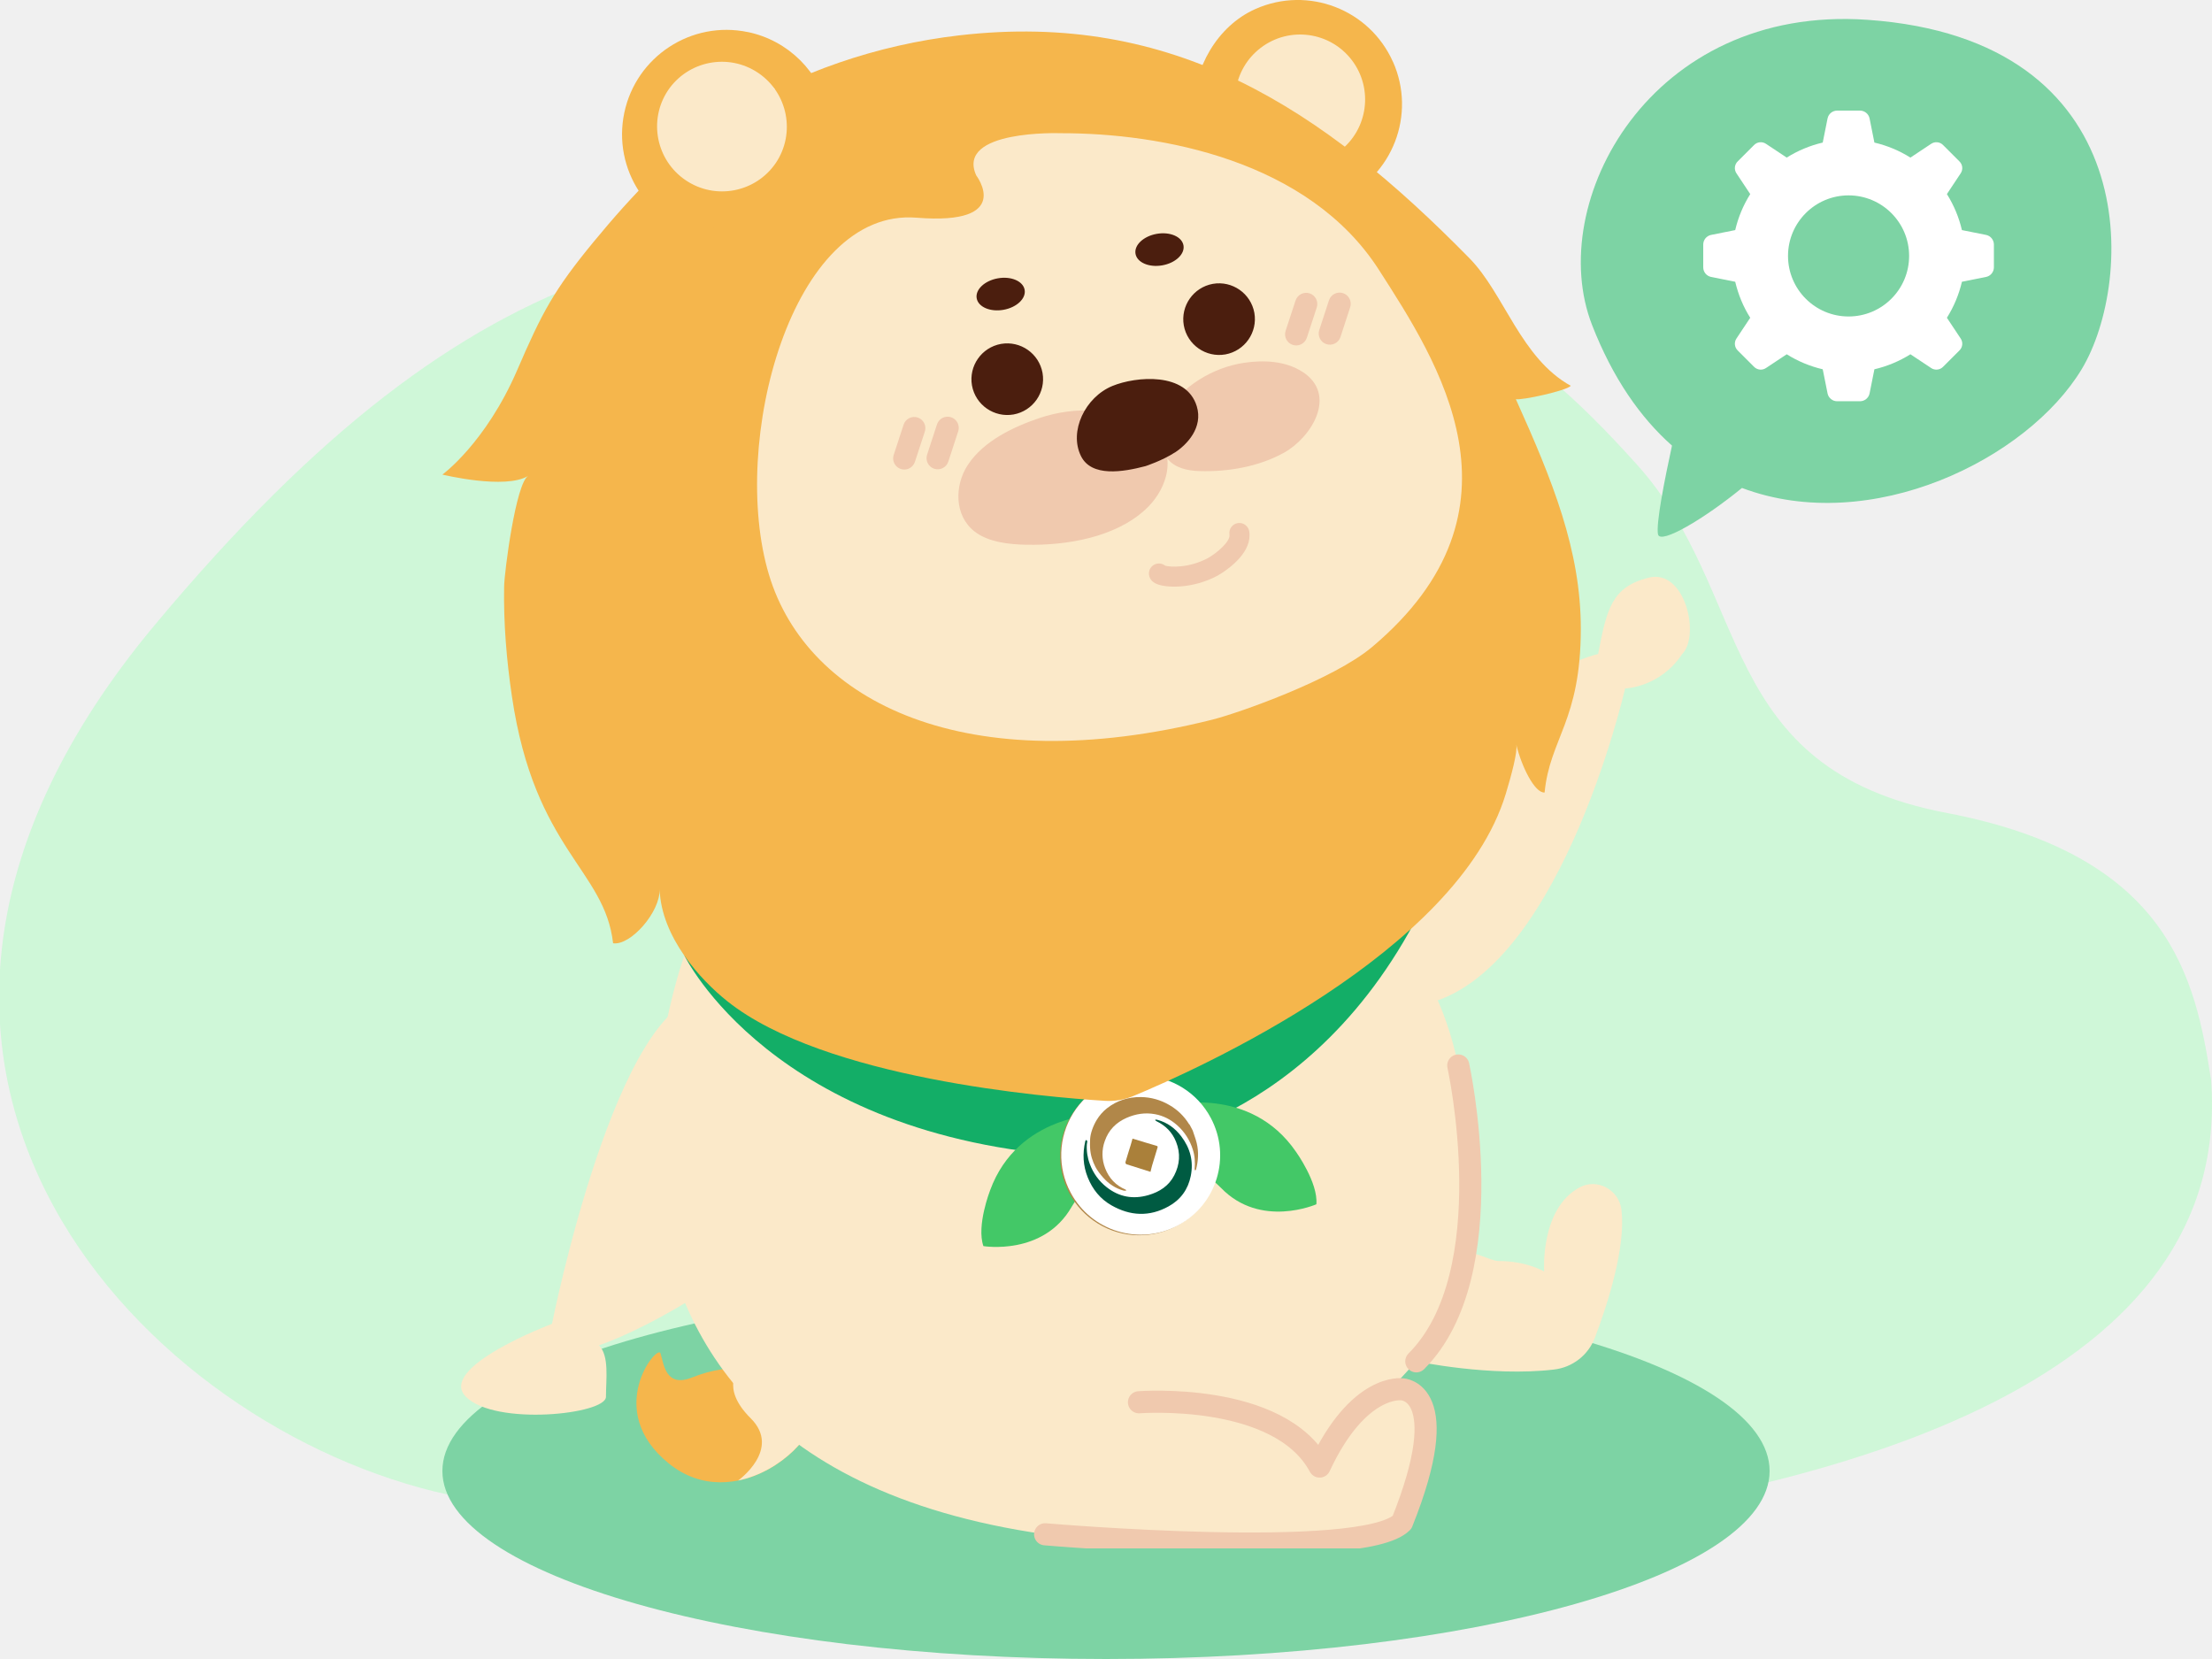
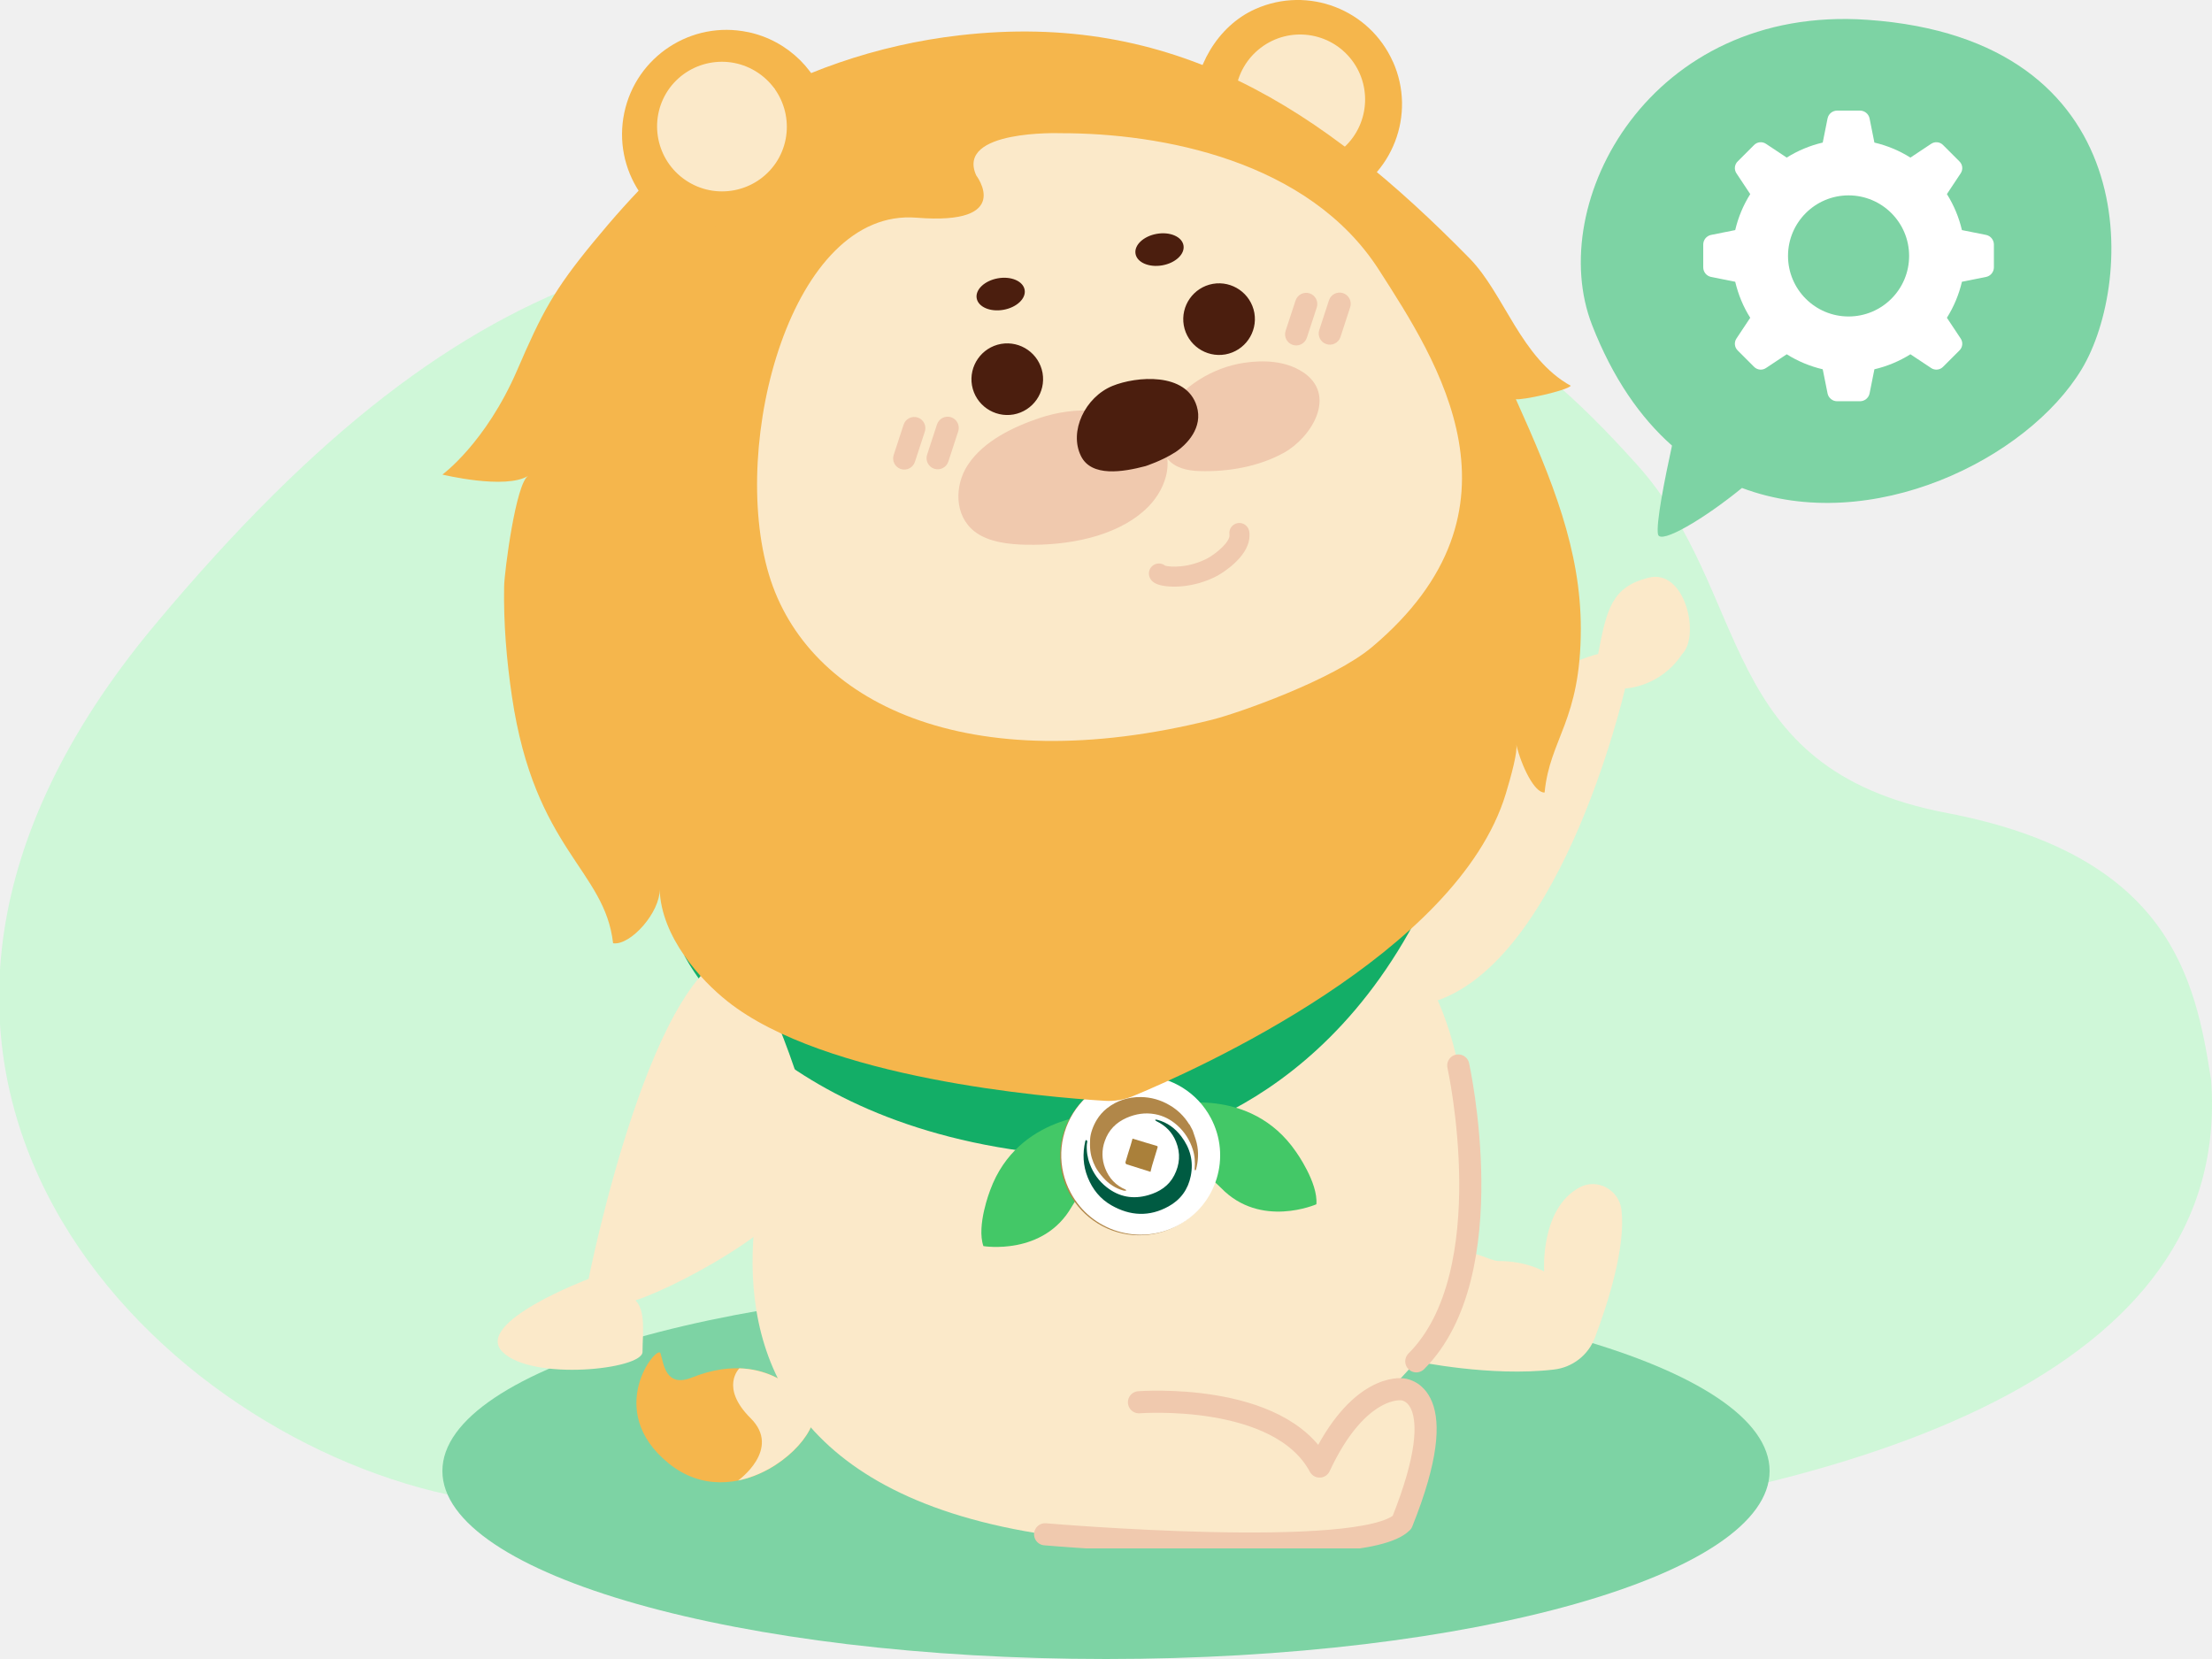
<svg xmlns="http://www.w3.org/2000/svg" width="200" height="150" viewBox="0 0 200 150" fill="none">
-   <g clip-path="url(#clip0_3225_99514)">
-     <path d="M14 56.5c29.5-35.33 50.032-37.116 84.072-35.33C127.47 22.715 137.5 30.34 148 42c10.499 11.66 7 27.5 28 31.5 20.22 3.852 22.5 15 23.917 24.145 3.937 52.983-133.344 43.895-160.642 37.208C11.976 128.166-18.585 95.524 14 56.5z" fill="#CFF7D8" />
+   <g clip-path="url(#clip0_3225_99513)">
+     <path d="M14 56.5c29.5-35.33 50.032-37.117 84.072-35.33C127.47 22.713 137.5 30.34 148 42c10.499 11.66 7 27.5 28 31.5 20.22 3.852 22.5 15 23.917 24.144 3.937 52.983-133.344 43.896-160.642 37.209C11.976 128.165-18.585 95.523 14 56.5z" fill="#CFF7D8" />
    <ellipse cx="100" cy="133" rx="60" ry="17" fill="#7DD3A4" />
-     <g clip-path="url(#clip1_3225_99514)">
-       <path d="M120.671 77.293s15.247-16.02 23.826-18.163c.779-4.096 1.242-6.058 4.559-6.899 3.314-.84 4.693 5.252 3.036 6.909-2 3.022-5.156 3.108-5.156 3.108s-6.13 26.882-18.876 28.68c-12.743 1.794-7.389-13.635-7.389-13.635z" fill="#FBE9C9" />
-       <path d="M126.764 85.374s8.119 7.338 5.426 28.104c.676-.676 2.484.535 3.293.535 2.573 0 4.13.95 4.13.95s-.374-5.711 3.228-7.615c1.599-.847 3.561.251 3.766 2.048.388 3.362-1.193 8.353-2.404 11.557a4.508 4.508 0 01-3.712 2.877c-5.714.676-12.431-.744-12.431-.744l-8.747 9.509-53.541-38.69 60.992-8.534v.004z" fill="#FBE9C9" />
-       <path d="M73.603 127.621s-3.492-6.089-11.052-3.067c-2.429.971-2.545-1.362-2.834-2.199-.288-.837-5.193 5.149.745 9.958s13.535-1.739 13.141-4.696v.004z" fill="#F5B64C" />
-       <path d="M66.86 123.717c4.585.148 6.74 3.904 6.74 3.904.26 1.948-2.947 5.454-6.864 6.243 0 0 3.962-2.827 1.135-5.633-2.823-2.805-1.012-4.517-1.012-4.517v.003z" fill="#FBE9C9" />
-       <path d="M61.881 86.39s-19.628 53.25 46.551 53.25c6.689 0 11.505-.13 14.52-.25a5.52 5.52 0 005.084-3.969c1.169-4.017 2.243-9.807-1.269-9.807-5.382 0-7.451 6.98-7.451 6.98l-9.004-6.98L61.881 86.39z" fill="#FBE9C9" />
-       <path d="M61.88 86.39s7.931 16.433 35.544 18.169l5.822-1.266s18.31-2.456 27.441-26.004l-68.806 9.097v.003z" fill="#13AE67" />
-       <path d="M99.507 100.734s-7.46 0-9.982 6.881c0 0-1.255 3.201-.61 5.053 0 0 5.436.906 7.985-3.561 0 0 1.595-2.723 3.358-3.762l-.75-4.611zm6.298-.792s7.227-1.845 11.374 4.199c0 0 2.01 2.788 1.842 4.744 0 0-5.042 2.222-8.616-1.475 0 0-2.216-2.244-4.185-2.817l-.412-4.654-.003.003z" fill="#43C867" />
+     <g clip-path="url(#clip1_3225_99513)">
+       <path d="M120.671 77.293s15.247-16.02 23.826-18.163c.779-4.096 1.242-6.058 4.559-6.898 3.314-.84 4.693 5.251 3.036 6.908-2 3.022-5.156 3.108-5.156 3.108s-6.13 26.882-18.876 28.68c-12.743 1.794-7.389-13.635-7.389-13.635z" fill="#FBE9C9" />
+       <path d="M126.764 85.374s8.119 7.337 5.426 28.104c.676-.676 2.484.535 3.293.535 2.573 0 4.13.95 4.13.95s-.374-5.711 3.228-7.615c1.599-.847 3.561.25 3.766 2.048.388 3.361-1.193 8.352-2.404 11.556a4.51 4.51 0 01-3.712 2.878c-5.714.676-12.431-.744-12.431-.744l-8.747 9.508-53.541-38.689 60.992-8.534v.003z" fill="#FBE9C9" />
+       <path d="M73.602 127.62s-3.492-6.088-11.052-3.066c-2.429.971-2.545-1.362-2.833-2.199-.289-.837-5.194 5.149.744 9.958s13.535-1.739 13.141-4.696v.003z" fill="#F5B64C" />
+       <path d="M66.858 123.717c4.586.147 6.74 3.903 6.74 3.903.261 1.949-2.946 5.454-6.863 6.243 0 0 3.962-2.826 1.135-5.632-2.823-2.806-1.012-4.518-1.012-4.518v.004z" fill="#FBE9C9" />
+       <path d="M73 95s-24.5 45 35.433 44.64c6.689 0 11.505-.131 14.52-.251a5.516 5.516 0 005.083-3.968c1.17-4.017 2.244-9.807-1.269-9.807-5.382 0-7.45 6.98-7.45 6.98l-9.005-6.98L73 95z" fill="#FBE9C9" />
+       <path d="M61.88 86.39s7.931 16.434 35.544 18.169l5.822-1.266s18.31-2.456 27.441-26.004l-68.806 9.097v.004z" fill="#13AE67" />
+       <path d="M99.507 100.735s-7.46 0-9.982 6.881c0 0-1.255 3.2-.61 5.052 0 0 5.436.906 7.985-3.56 0 0 1.595-2.724 3.358-3.763l-.75-4.61zm6.298-.793s7.227-1.845 11.374 4.199c0 0 2.01 2.788 1.842 4.744 0 0-5.042 2.222-8.616-1.475 0 0-2.216-2.244-4.185-2.816l-.412-4.655-.003.003z" fill="#43C867" />
      <path d="M106.516 110.775a7.163 7.163 0 11-6.742-12.637 7.163 7.163 0 016.742 12.637z" fill="#B18749" />
      <path d="M106.522 110.792a7.18 7.18 0 01-9.714-2.954 7.179 7.179 0 1112.667-6.76 7.179 7.179 0 01-2.953 9.714z" fill="#fff" />
-       <path d="M98.564 103.835c.038.594.213 1.156.484 1.678.182.346.435.665.696.96.501.569 1.118.981 1.859 1.18.065.017.137 0 .23 0-.034-.065-.038-.086-.048-.089-.899-.378-1.513-1.029-1.86-1.931a3.482 3.482 0 01-.033-2.47c.343-.991 1.018-1.671 1.965-2.089.82-.36 1.674-.498 2.566-.336.761.137 1.423.483 2 .991a4.851 4.851 0 011.43 2.223c.182.566.213 1.149.161 1.735-.003.045.028.096.041.145.028-.024.076-.042.083-.073.209-.799.257-1.608.062-2.414-.093-.385-.241-.755-.361-1.132l-.281-.532s-.038-.024-.048-.041a5.018 5.018 0 00-1.78-1.726 5.182 5.182 0 00-2.583-.723c-1.125-.01-2.165.312-3.063 1.018-.37.292-.676.645-.923 1.05-.33.535-.573 1.235-.597 1.736-.024.501-.01.638 0 .837" fill="#B18749" />
+       <path d="M98.564 103.835c.038.594.213 1.156.484 1.678.182.346.435.665.696.96.501.57 1.118.981 1.859 1.18.065.017.137 0 .23 0-.034-.065-.038-.085-.048-.089-.899-.377-1.513-1.029-1.86-1.931a3.482 3.482 0 01-.033-2.47c.343-.991 1.018-1.67 1.965-2.089.82-.36 1.674-.497 2.566-.336.761.137 1.423.484 2 .991a4.851 4.851 0 011.43 2.223c.182.566.213 1.149.161 1.736-.003.044.028.096.041.144.028-.024.076-.041.083-.072.209-.799.257-1.609.062-2.415-.093-.384-.241-.755-.361-1.132l-.281-.532s-.038-.024-.048-.041a5.023 5.023 0 00-1.78-1.725 5.182 5.182 0 00-2.583-.724c-1.125-.01-2.165.312-3.063 1.019-.37.291-.676.645-.923 1.049-.33.535-.573 1.235-.597 1.736-.024.501-.01.638 0 .837" fill="#B18749" />
      <path d="M105.668 109.07c1.087-.604 1.753-1.533 1.996-2.741.264-1.314-.044-2.511-.857-3.581-.556-.734-1.256-1.252-2.151-1.495-.058-.018-.123-.018-.185-.024a.93.93 0 00-.021.058c.041.031.076.072.124.092.82.398 1.416.999 1.759 1.856.419 1.043.34 2.055-.161 3.032-.494.961-1.334 1.499-2.346 1.791-1.376.398-2.638.172-3.766-.717a4.7 4.7 0 01-1.523-2.096 4.256 4.256 0 01-.268-1.777c.003-.061.065-.291.017-.336-.027-.024-.069-.034-.113-.058-.02.048-.041.079-.048.113-.254 1.118-.206 2.206.23 3.283.435 1.077 1.132 1.938 2.13 2.507 1.694.968 3.434 1.064 5.176.096" fill="#005B42" />
-       <path d="M104.021 105.952c-.755-.237-1.468-.457-2.182-.69-.045-.014-.093-.134-.079-.189.151-.521.316-1.039.477-1.557.055-.178.103-.357.161-.566.083.024.161.045.237.069.634.192 1.269.391 1.911.573.13.037.144.075.109.185-.164.528-.326 1.056-.483 1.588-.055.182-.093.371-.148.587" fill="#AA803A" />
-       <path d="M125.947 5.595A9.42 9.42 0 00113.513.813c-3.503 1.558-5.588 5.4-5.595 8.998l13.251 8.215a9.42 9.42 0 004.782-12.434l-.004.003zm-6.603 8.16l-7.152-4.658a5.08 5.08 0 013.022-4.637 5.085 5.085 0 114.133 9.292l-.003.003z" fill="#F5B64C" />
-       <path d="M121.109 13.675a5.876 5.876 0 10-7.114-9.355 5.876 5.876 0 007.114 9.355z" fill="#FBE9C9" />
-       <path d="M137.054 36.09c.525.123 4.59-.762 4.97-1.207-4.507-2.484-6.013-8.319-9.148-11.519-13.337-13.597-26.8-22.41-46.153-20.166-7.4.857-14.65 3.32-20.97 7.275-4.592 2.875-8.65 7.228-12.08 11.392-3.602 4.373-4.662 6.39-6.912 11.604C43.907 40.07 40 42.91 40 42.91s5.704 1.39 7.763.113c-1.122.639-2.161 8.7-2.182 10.006-.058 3.334.22 6.669.71 9.968 2.058 13.865 8.387 15.608 9.142 22.29 1.595.23 4.277-2.847 4.205-4.881.158 4.35 3.722 8.208 6.116 10.115 8.781 7.005 28.81 8.682 34.14 9.011a5.748 5.748 0 002.563-.428c5.698-2.367 29.314-12.936 33.685-27.315.497-1.636 1.097-3.862.953-4.466.467 1.948 1.66 4.4 2.562 4.332.47-4.898 3.266-6.459 3.273-14.794.007-7.118-2.569-13.433-5.873-20.77h-.003z" fill="#F5B64C" />
-       <path d="M67.624 2.902c-5.104-1.07-10.109 2.199-11.179 7.3-1.07 5.104 2.199 10.108 7.3 11.179L74.917 10.14a9.442 9.442 0 00-7.29-7.241l-.003.003zM64.71 16.873a5.463 5.463 0 01-4.223-6.466 5.463 5.463 0 016.466-4.222 5.458 5.458 0 014.216 4.188l-6.46 6.5z" fill="#F5B64C" />
-       <path d="M70.14 14.744a5.876 5.876 0 10-9.748-6.565 5.876 5.876 0 009.747 6.565zm54.541 9.662c-6.342-9.896-19.665-12.383-28.81-12.362 0 0-9.467-.337-7.608 3.81 0 0 3.492 4.546-5.392 3.829-11.303-.913-16.925 20.337-13.35 32.26 3.47 11.574 17.922 18.688 40.109 13.121 2.257-.566 10.887-3.58 14.434-6.569 14.774-12.441 5.9-25.85.617-34.089z" fill="#FBE9C9" />
-       <path d="M118.412 26.526a1.011 1.011 0 00-1.273.645l-.899 2.74a1.01 1.01 0 00.645 1.273.995.995 0 00.758-.055 1.01 1.01 0 00.515-.59l.898-2.74a1.01 1.01 0 00-.644-1.273zm3.022-.02a1.011 1.011 0 00-1.273.645l-.895 2.74a1.01 1.01 0 001.917.628l.895-2.74a1.01 1.01 0 00-.644-1.273zM82.974 37.75a1.011 1.011 0 00-1.273.645l-.898 2.74a1.01 1.01 0 001.403 1.218 1.01 1.01 0 00.514-.59l.899-2.74a1.01 1.01 0 00-.645-1.273zm3.018-.025a1.011 1.011 0 00-1.273.645l-.895 2.74a1.01 1.01 0 00.645 1.273 1.01 1.01 0 001.273-.645l.895-2.74a1.01 1.01 0 00-.645-1.273zm31.754-4.115c-1.54-.992-3.519-1.068-5.258-.807-2.888.429-5.588 2.134-7.186 4.583a3.337 3.337 0 00-.515 2.34 5.465 5.465 0 00-.978-.913c-2.754-2.024-6.644-2.082-9.78-1.03-2.373.797-5.059 2.062-6.496 4.216l-.051.076c-1.184 1.832-1.204 4.535.617 5.968 1.266.995 3.183 1.184 4.74 1.211 3.606.069 7.972-.658 10.72-3.183.892-.82 1.578-1.876 1.873-3.05a4.383 4.383 0 00.113-1.55c.707.847 1.794 1.088 2.905 1.122 2.583.082 5.376-.398 7.653-1.667 2.497-1.393 4.868-5.248 1.64-7.324l.003.007z" fill="#F0C9AE" />
-       <path d="M106.221 40.92c1.118-.73 2.572-2.268 1.986-4.189-.947-3.114-5.482-2.71-7.619-1.838-2.463 1.005-3.965 4.106-2.847 6.35.95 1.91 3.79 1.44 5.835.901 0 0 1.526-.5 2.645-1.231v.007zm-14.583-3.445a3.249 3.249 0 01-3.756-2.624 3.249 3.249 0 012.624-3.756 3.249 3.249 0 013.756 2.624 3.249 3.249 0 01-2.624 3.756zm19.153-5.43a3.25 3.25 0 01-3.757-2.624 3.25 3.25 0 012.625-3.756 3.25 3.25 0 013.756 2.624 3.25 3.25 0 01-2.624 3.756zm-3.786-9.862c.141.786-.717 1.596-1.914 1.808-1.197.213-2.281-.254-2.422-1.04-.14-.785.717-1.594 1.914-1.807 1.198-.212 2.282.254 2.422 1.04zm-14.361 4.021c.14.786-.717 1.595-1.914 1.808-1.197.212-2.281-.254-2.422-1.04-.14-.785.717-1.595 1.914-1.807 1.197-.213 2.281.254 2.422 1.04z" fill="#4B1E0E" />
-       <path d="M111.915 47.296a.907.907 0 00-.751 1.039c.1.607-1.111 1.653-1.952 2.127-1.722.919-3.389.816-3.859.686a.906.906 0 00-1.437.96c.062.213.223.501.652.686.926.395 3.313.433 5.509-.74.051-.028.164-.093.315-.19.83-.524 2.851-2.006 2.559-3.817a.907.907 0 00-1.039-.751h.003z" fill="#F0C9AE" />
-       <path d="M102.982 126.787s12.692-.985 16.332 5.811c3.529-7.564 7.45-6.981 7.45-6.981s4.799.082 0 12.033c-3.547 3.547-32.268 1.074-32.268 1.074m37.355-42.387s4.164 18.791-3.794 26.749" stroke="#F0C9AE" stroke-width="2" stroke-linecap="round" stroke-linejoin="round" />
-       <path d="M64.009 90.06c-8.205-.086-14.098 29.633-14.098 29.633s-10.445 3.938-7.783 6.6c2.658 2.658 12.66 1.588 12.66 0s.316-3.708-.634-4.658c4.387-1.462 16.232-7.897 16.232-12.651s-4.1-14.702-6.377-18.924z" fill="#FBE9C9" />
+       <path d="M104.022 105.952c-.755-.237-1.468-.456-2.182-.69-.045-.013-.093-.133-.079-.188.151-.522.316-1.04.477-1.558.055-.178.103-.356.161-.566.083.024.161.045.237.069.634.192 1.269.391 1.91.573.131.038.145.075.11.185-.164.528-.326 1.057-.483 1.588-.055.182-.093.371-.148.587" fill="#AA803A" />
+       <path d="M67.316 86c-8.206-.086-14.099 29.634-14.099 29.634s-10.445 3.938-7.783 6.599c2.659 2.659 12.661 1.589 12.661 0 0-1.588.316-3.708-.634-4.658 4.387-1.461 16.231-7.896 16.231-12.65 0-4.755-4.099-14.702-6.376-18.925z" fill="#FBE9C9" />
+       <path d="M125.947 5.595A9.42 9.42 0 00113.513.813c-3.503 1.557-5.588 5.4-5.595 8.997l13.251 8.216a9.42 9.42 0 004.782-12.435l-.004.004zm-6.603 8.16l-7.152-4.658a5.08 5.08 0 013.022-4.638 5.085 5.085 0 114.133 9.293l-.003.003z" fill="#F5B64C" />
+       <path d="M121.108 13.674a5.876 5.876 0 10-7.114-9.355 5.876 5.876 0 007.114 9.355z" fill="#FBE9C9" />
+       <path d="M137.054 36.09c.525.123 4.59-.762 4.97-1.208-4.507-2.484-6.013-8.319-9.148-11.519-13.337-13.597-26.8-22.41-46.153-20.166-7.4.857-14.65 3.32-20.97 7.275-4.592 2.875-8.65 7.228-12.08 11.392-3.602 4.374-4.662 6.39-6.912 11.604-2.854 6.6-6.761 9.44-6.761 9.44s5.704 1.39 7.763.114c-1.122.638-2.161 8.699-2.182 10.005-.058 3.334.22 6.669.71 9.968 2.058 13.865 8.387 15.608 9.142 22.29 1.595.23 4.277-2.847 4.205-4.881.158 4.35 3.722 8.208 6.116 10.115 8.781 7.005 28.81 8.682 34.14 9.012a5.75 5.75 0 002.563-.43c5.698-2.366 29.314-12.934 33.685-27.314.497-1.636 1.097-3.862.953-4.466.467 1.948 1.66 4.401 2.562 4.332.47-4.898 3.266-6.459 3.273-14.794.007-7.118-2.569-13.433-5.873-20.77h-.003z" fill="#F5B64C" />
+       <path d="M67.623 2.902c-5.104-1.07-10.109 2.199-11.179 7.3-1.07 5.104 2.199 10.108 7.3 11.178l11.172-11.24a9.442 9.442 0 00-7.29-7.241l-.003.003zm-2.916 13.971a5.463 5.463 0 01-4.222-6.466 5.463 5.463 0 016.466-4.222 5.458 5.458 0 014.216 4.188l-6.46 6.5z" fill="#F5B64C" />
+       <path d="M70.14 14.744a5.876 5.876 0 10-9.748-6.565 5.876 5.876 0 009.747 6.565zm54.541 9.662c-6.342-9.896-19.665-12.383-28.81-12.362 0 0-9.467-.337-7.608 3.81 0 0 3.492 4.545-5.392 3.829-11.303-.913-16.925 20.337-13.35 32.26 3.47 11.574 17.922 18.688 40.109 13.121 2.257-.566 10.887-3.581 14.434-6.569 14.774-12.441 5.9-25.85.617-34.09z" fill="#FBE9C9" />
+       <path d="M118.412 26.526a1.011 1.011 0 00-1.273.645l-.899 2.74a1.01 1.01 0 00.645 1.273.995.995 0 00.758-.055 1.01 1.01 0 00.515-.59l.898-2.74a1.01 1.01 0 00-.644-1.273zm3.022-.021a1.01 1.01 0 00-1.273.645l-.895 2.74a1.01 1.01 0 001.917.628l.895-2.74a1.01 1.01 0 00-.644-1.273zM82.974 37.75a1.011 1.011 0 00-1.273.644l-.898 2.741a1.01 1.01 0 00.645 1.273 1.01 1.01 0 001.273-.645l.898-2.741a1.01 1.01 0 00-.645-1.273zm3.019-.025a1.011 1.011 0 00-1.272.645l-.896 2.74a1.01 1.01 0 00.645 1.273 1.01 1.01 0 001.273-.645l.895-2.74a1.01 1.01 0 00-.645-1.273zm31.753-4.115c-1.54-.992-3.519-1.068-5.258-.807-2.888.429-5.588 2.134-7.186 4.583a3.337 3.337 0 00-.515 2.34 5.465 5.465 0 00-.978-.913c-2.754-2.024-6.644-2.082-9.78-1.03-2.373.797-5.059 2.062-6.496 4.216l-.051.076c-1.184 1.832-1.204 4.535.617 5.968 1.266.995 3.183 1.184 4.74 1.211 3.606.069 7.972-.658 10.72-3.183.892-.82 1.578-1.876 1.873-3.05a4.383 4.383 0 00.113-1.55c.707.847 1.794 1.088 2.905 1.122 2.583.082 5.376-.398 7.653-1.667 2.497-1.393 4.868-5.248 1.64-7.324l.003.007z" fill="#F0C9AE" />
+       <path d="M106.221 40.919c1.118-.73 2.572-2.267 1.986-4.188-.947-3.115-5.482-2.71-7.619-1.839-2.463 1.005-3.965 4.106-2.847 6.35.95 1.91 3.79 1.44 5.835.901 0 0 1.526-.5 2.645-1.231v.007zM91.64 37.475a3.249 3.249 0 01-3.757-2.624 3.249 3.249 0 012.624-3.756 3.249 3.249 0 013.756 2.624 3.249 3.249 0 01-2.624 3.756zm19.15-5.43a3.25 3.25 0 01-3.757-2.624 3.249 3.249 0 012.625-3.756 3.25 3.25 0 013.756 2.624 3.249 3.249 0 01-2.624 3.756zm-3.784-9.862c.141.786-.717 1.595-1.914 1.808-1.197.212-2.281-.254-2.422-1.04-.14-.785.717-1.595 1.914-1.807 1.198-.213 2.282.254 2.422 1.04zm-14.362 4.02c.14.786-.717 1.595-1.914 1.808-1.197.213-2.281-.254-2.422-1.04-.14-.785.717-1.594 1.914-1.807 1.197-.213 2.281.254 2.422 1.04z" fill="#4B1E0E" />
+       <path d="M111.914 47.296a.907.907 0 00-.751 1.039c.1.607-1.111 1.653-1.952 2.127-1.722.919-3.389.816-3.859.686a.906.906 0 00-1.437.96c.062.213.223.501.652.686.926.395 3.313.432 5.509-.74.051-.028.164-.093.315-.19.83-.524 2.851-2.006 2.559-3.817a.907.907 0 00-1.039-.751h.003z" fill="#F0C9AE" />
+       <path d="M102.981 126.787s12.692-.985 16.332 5.811c3.529-7.564 7.45-6.981 7.45-6.981s4.799.083 0 12.033c-3.547 3.547-32.268 1.074-32.268 1.074m37.355-42.387s4.164 18.791-3.794 26.749" stroke="#F0C9AE" stroke-width="2" stroke-linecap="round" stroke-linejoin="round" />
    </g>
    <path d="M168.854 1.792C149.185.414 139.648 18.344 143.946 29.38c1.877 4.817 4.37 8.378 7.229 10.91-.652 2.991-1.472 7.109-1.262 8.029.213.935 4.201-1.426 7.589-4.2 11.671 4.391 25.836-2.619 30.728-10.759 4.756-7.917 5.733-29.809-19.376-31.568z" fill="#7DD3A4" />
    <path d="M179.579 21.242l-2.19-.438a10.671 10.671 0 00-1.358-3.256l1.241-1.869a.847.847 0 00-.117-1.095l-1.46-1.46a.847.847 0 00-1.095-.116l-1.868 1.24a10.691 10.691 0 00-3.256-1.357l-.438-2.19a.889.889 0 00-.862-.701h-2.073a.887.887 0 00-.861.7l-.438 2.19a10.7 10.7 0 00-3.256 1.358l-1.869-1.24a.848.848 0 00-1.095.116l-1.46 1.46a.848.848 0 00-.116 1.095l1.241 1.87a10.671 10.671 0 00-1.358 3.255l-2.19.438a.888.888 0 00-.701.861v2.073c0 .41.292.774.701.862l2.19.438c.277 1.168.73 2.263 1.358 3.256l-1.241 1.868a.848.848 0 00.116 1.095l1.46 1.46c.292.307.76.35 1.095.117l1.869-1.24a10.69 10.69 0 003.256 1.357l.438 2.19c.087.409.452.7.861.7h2.073a.889.889 0 00.862-.7l.438-2.19a10.69 10.69 0 003.256-1.358l1.868 1.241a.848.848 0 001.095-.117l1.46-1.46a.847.847 0 00.117-1.095l-1.241-1.868a10.671 10.671 0 001.358-3.256l2.19-.438a.888.888 0 00.701-.862v-2.073a.888.888 0 00-.701-.861zm-12.439 7.373a5.477 5.477 0 01-5.475-5.475 5.477 5.477 0 015.475-5.475 5.477 5.477 0 015.475 5.475 5.477 5.477 0 01-5.475 5.475z" fill="#fff" />
  </g>
  <defs>
-     <clipPath id="clip0_3225_99514">
+     <clipPath id="clip0_3225_99513">
      <path fill="#fff" d="M0 0h200v150H0z" />
    </clipPath>
-     <clipPath id="clip1_3225_99514">
+     <clipPath id="clip1_3225_99513">
      <path fill="#fff" transform="translate(40)" d="M0 0h112.792v140H0z" />
    </clipPath>
  </defs>
</svg>
